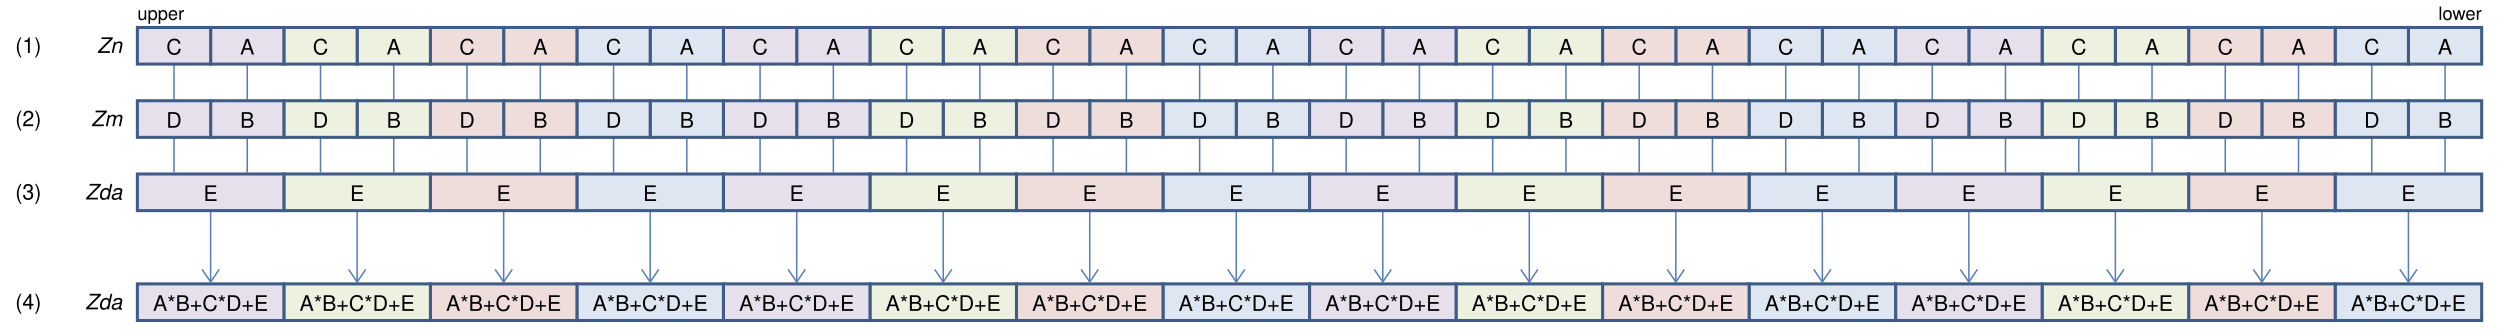
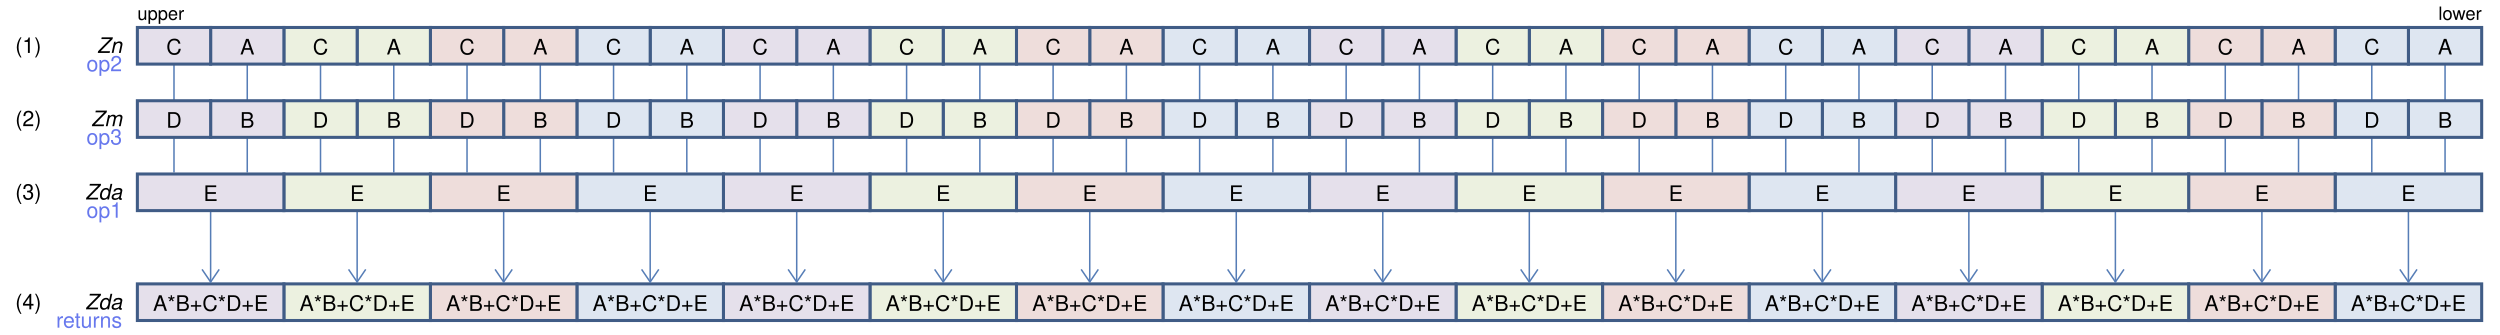
<svg xmlns="http://www.w3.org/2000/svg" viewBox="0 0 1638 219">
  <style>
.label { font: 14px Helvetica; dominant-baseline: middle; text-anchor: middle; }
.title-left { font: 12px Helvetica; dominant-baseline: middle; }
.title-right { font: 12px Helvetica; dominant-baseline: middle; text-anchor: end; }
.title-intrinsic { font: 12px Helvetica; dominant-baseline: middle; text-anchor: middle; fill: #6778ED; }
.title { font: 12px Helvetica; dominant-baseline: middle; text-anchor: middle; }
.title-unused { font: 12px Helvetica; dominant-baseline: middle; text-anchor: middle; fill: #AAA; }
.register-name { font: 14px Helvetica; dominant-baseline: middle; text-anchor: end; font-style: italic; }
.memory-name { font: 14px Helvetica; dominant-baseline: middle; text-anchor: end; }
.register-number { font: 14px Helvetica; dominant-baseline: middle; text-anchor: start; }
.intrinsic-name { font: 14px Helvetica; dominant-baseline: middle; text-anchor: end; fill: #6778ED; }
.intrinsic-color { fill: #6778ED; }
.small-label { font: 12px Helvetica; dominant-baseline: middle; text-anchor: middle; }
.label-10px { font: 10px Helvetica; dominant-baseline: middle; text-anchor: middle; }
.smaller-label { font: 9px Helvetica; dominant-baseline: middle; text-anchor: middle; }
.label-6px { font: 6px Helvetica; dominant-baseline: middle; text-anchor: middle; }
.label-7px { font: 7px Helvetica; dominant-baseline: middle; text-anchor: middle; }
.unused { fill: #AAA; }
.dim { fill: #888; }
</style>
  <defs>
    <marker id="arrowhead" markerWidth="10.75" markerHeight="24.5" refX="9.0" refY="6.125" orient="auto">
      <polyline points="0.5 0.5, 8.75 6.125, 0.5 11.75" stroke="#567DB6" stroke-width="1" fill="none" />
    </marker>
  </defs>
  <line stroke="#567DB6" stroke-width="1" x1="1578" x2="1578" y1="138.5" y2="185" />
  <line stroke="#567DB6" stroke-width="1" x1="1482" x2="1482" y1="138.5" y2="185" />
  <line stroke="#567DB6" stroke-width="1" x1="1386" x2="1386" y1="138.5" y2="185" />
  <line stroke="#567DB6" stroke-width="1" x1="1290" x2="1290" y1="138.5" y2="185" />
  <line stroke="#567DB6" stroke-width="1" x1="1194" x2="1194" y1="138.5" y2="185" />
  <line stroke="#567DB6" stroke-width="1" x1="1098" x2="1098" y1="138.5" y2="185" />
  <line stroke="#567DB6" stroke-width="1" x1="1002" x2="1002" y1="138.5" y2="185" />
  <line stroke="#567DB6" stroke-width="1" x1="906" x2="906" y1="138.5" y2="185" />
  <line stroke="#567DB6" stroke-width="1" x1="810" x2="810" y1="138.5" y2="185" />
  <line stroke="#567DB6" stroke-width="1" x1="714" x2="714" y1="138.5" y2="185" />
  <line stroke="#567DB6" stroke-width="1" x1="618" x2="618" y1="138.5" y2="185" />
  <line stroke="#567DB6" stroke-width="1" x1="522" x2="522" y1="138.5" y2="185" />
  <line stroke="#567DB6" stroke-width="1" x1="426" x2="426" y1="138.5" y2="185" />
  <line stroke="#567DB6" stroke-width="1" x1="330" x2="330" y1="138.5" y2="185" />
  <line stroke="#567DB6" stroke-width="1" x1="234" x2="234" y1="138.5" y2="185" />
  <line stroke="#567DB6" stroke-width="1" x1="138" x2="138" y1="138.5" y2="185" />
  <line stroke="#567DB6" stroke-width="1" x1="1602" x2="1602" y1="42.5" y2="65.5" />
  <line stroke="#567DB6" stroke-width="1" x1="1602" x2="1602" y1="90.5" y2="113" />
  <line stroke="#567DB6" stroke-width="1" x1="1554" x2="1554" y1="42.5" y2="65.5" />
  <line stroke="#567DB6" stroke-width="1" x1="1554" x2="1554" y1="90.5" y2="113" />
  <line stroke="#567DB6" stroke-width="1" x1="1506" x2="1506" y1="42.5" y2="65.5" />
  <line stroke="#567DB6" stroke-width="1" x1="1506" x2="1506" y1="90.5" y2="113" />
  <line stroke="#567DB6" stroke-width="1" x1="1458" x2="1458" y1="42.5" y2="65.5" />
  <line stroke="#567DB6" stroke-width="1" x1="1458" x2="1458" y1="90.5" y2="113" />
  <line stroke="#567DB6" stroke-width="1" x1="1410" x2="1410" y1="42.5" y2="65.5" />
  <line stroke="#567DB6" stroke-width="1" x1="1410" x2="1410" y1="90.5" y2="113" />
  <line stroke="#567DB6" stroke-width="1" x1="1362" x2="1362" y1="42.5" y2="65.5" />
  <line stroke="#567DB6" stroke-width="1" x1="1362" x2="1362" y1="90.5" y2="113" />
  <line stroke="#567DB6" stroke-width="1" x1="1314" x2="1314" y1="42.5" y2="65.5" />
  <line stroke="#567DB6" stroke-width="1" x1="1314" x2="1314" y1="90.5" y2="113" />
  <line stroke="#567DB6" stroke-width="1" x1="1266" x2="1266" y1="42.5" y2="65.5" />
  <line stroke="#567DB6" stroke-width="1" x1="1266" x2="1266" y1="90.5" y2="113" />
  <line stroke="#567DB6" stroke-width="1" x1="1218" x2="1218" y1="42.5" y2="65.5" />
  <line stroke="#567DB6" stroke-width="1" x1="1218" x2="1218" y1="90.5" y2="113" />
  <line stroke="#567DB6" stroke-width="1" x1="1170" x2="1170" y1="42.5" y2="65.5" />
  <line stroke="#567DB6" stroke-width="1" x1="1170" x2="1170" y1="90.5" y2="113" />
  <line stroke="#567DB6" stroke-width="1" x1="1122" x2="1122" y1="42.5" y2="65.5" />
  <line stroke="#567DB6" stroke-width="1" x1="1122" x2="1122" y1="90.5" y2="113" />
  <line stroke="#567DB6" stroke-width="1" x1="1074" x2="1074" y1="42.5" y2="65.5" />
  <line stroke="#567DB6" stroke-width="1" x1="1074" x2="1074" y1="90.5" y2="113" />
  <line stroke="#567DB6" stroke-width="1" x1="1026" x2="1026" y1="42.5" y2="65.5" />
  <line stroke="#567DB6" stroke-width="1" x1="1026" x2="1026" y1="90.5" y2="113" />
  <line stroke="#567DB6" stroke-width="1" x1="978" x2="978" y1="42.5" y2="65.5" />
  <line stroke="#567DB6" stroke-width="1" x1="978" x2="978" y1="90.5" y2="113" />
  <line stroke="#567DB6" stroke-width="1" x1="930" x2="930" y1="42.5" y2="65.5" />
  <line stroke="#567DB6" stroke-width="1" x1="930" x2="930" y1="90.5" y2="113" />
  <line stroke="#567DB6" stroke-width="1" x1="882" x2="882" y1="42.5" y2="65.5" />
  <line stroke="#567DB6" stroke-width="1" x1="882" x2="882" y1="90.5" y2="113" />
  <line stroke="#567DB6" stroke-width="1" x1="834" x2="834" y1="42.5" y2="65.5" />
  <line stroke="#567DB6" stroke-width="1" x1="834" x2="834" y1="90.5" y2="113" />
  <line stroke="#567DB6" stroke-width="1" x1="786" x2="786" y1="42.5" y2="65.5" />
  <line stroke="#567DB6" stroke-width="1" x1="786" x2="786" y1="90.5" y2="113" />
  <line stroke="#567DB6" stroke-width="1" x1="738" x2="738" y1="42.5" y2="65.5" />
  <line stroke="#567DB6" stroke-width="1" x1="738" x2="738" y1="90.5" y2="113" />
  <line stroke="#567DB6" stroke-width="1" x1="690" x2="690" y1="42.5" y2="65.5" />
  <line stroke="#567DB6" stroke-width="1" x1="690" x2="690" y1="90.5" y2="113" />
  <line stroke="#567DB6" stroke-width="1" x1="642" x2="642" y1="42.5" y2="65.5" />
  <line stroke="#567DB6" stroke-width="1" x1="642" x2="642" y1="90.5" y2="113" />
  <line stroke="#567DB6" stroke-width="1" x1="594" x2="594" y1="42.5" y2="65.5" />
  <line stroke="#567DB6" stroke-width="1" x1="594" x2="594" y1="90.5" y2="113" />
  <line stroke="#567DB6" stroke-width="1" x1="546" x2="546" y1="42.5" y2="65.5" />
  <line stroke="#567DB6" stroke-width="1" x1="546" x2="546" y1="90.5" y2="113" />
  <line stroke="#567DB6" stroke-width="1" x1="498" x2="498" y1="42.5" y2="65.5" />
  <line stroke="#567DB6" stroke-width="1" x1="498" x2="498" y1="90.5" y2="113" />
  <line stroke="#567DB6" stroke-width="1" x1="450" x2="450" y1="42.5" y2="65.5" />
  <line stroke="#567DB6" stroke-width="1" x1="450" x2="450" y1="90.5" y2="113" />
  <line stroke="#567DB6" stroke-width="1" x1="402" x2="402" y1="42.5" y2="65.5" />
  <line stroke="#567DB6" stroke-width="1" x1="402" x2="402" y1="90.5" y2="113" />
  <line stroke="#567DB6" stroke-width="1" x1="354" x2="354" y1="42.5" y2="65.5" />
  <line stroke="#567DB6" stroke-width="1" x1="354" x2="354" y1="90.5" y2="113" />
  <line stroke="#567DB6" stroke-width="1" x1="306" x2="306" y1="42.5" y2="65.5" />
  <line stroke="#567DB6" stroke-width="1" x1="306" x2="306" y1="90.5" y2="113" />
  <line stroke="#567DB6" stroke-width="1" x1="258" x2="258" y1="42.5" y2="65.5" />
  <line stroke="#567DB6" stroke-width="1" x1="258" x2="258" y1="90.5" y2="113" />
  <line stroke="#567DB6" stroke-width="1" x1="210" x2="210" y1="42.5" y2="65.5" />
  <line stroke="#567DB6" stroke-width="1" x1="210" x2="210" y1="90.5" y2="113" />
  <line stroke="#567DB6" stroke-width="1" x1="162" x2="162" y1="42.5" y2="65.5" />
  <line stroke="#567DB6" stroke-width="1" x1="162" x2="162" y1="90.5" y2="113" />
  <line stroke="#567DB6" stroke-width="1" x1="114" x2="114" y1="42.5" y2="65.5" />
  <line stroke="#567DB6" stroke-width="1" x1="114" x2="114" y1="90.5" y2="113" />
  <text class="title-left" x="90" y="9">upper</text>
  <text class="title-right" x="1626" y="9">lower</text>
  <rect fill="#DEE6F1" height="24" width="48" x="1578" y="18" />
  <rect fill="none" height="24" stroke="#405C86" stroke-width="2" width="48" x="1578" y="18" />
  <text class="label" x="1602" y="31">A</text>
  <rect fill="#DEE6F1" height="24" width="48" x="1530" y="18" />
  <rect fill="none" height="24" stroke="#405C86" stroke-width="2" width="48" x="1530" y="18" />
  <text class="label" x="1554" y="31">C</text>
  <rect fill="#EEDDDB" height="24" width="48" x="1482" y="18" />
  <rect fill="none" height="24" stroke="#405C86" stroke-width="2" width="48" x="1482" y="18" />
  <text class="label" x="1506" y="31">A</text>
  <rect fill="#EEDDDB" height="24" width="48" x="1434" y="18" />
  <rect fill="none" height="24" stroke="#405C86" stroke-width="2" width="48" x="1434" y="18" />
  <text class="label" x="1458" y="31">C</text>
  <rect fill="#ECF1E0" height="24" width="48" x="1386" y="18" />
  <rect fill="none" height="24" stroke="#405C86" stroke-width="2" width="48" x="1386" y="18" />
  <text class="label" x="1410" y="31">A</text>
  <rect fill="#ECF1E0" height="24" width="48" x="1338" y="18" />
  <rect fill="none" height="24" stroke="#405C86" stroke-width="2" width="48" x="1338" y="18" />
  <text class="label" x="1362" y="31">C</text>
  <rect fill="#E5E0EB" height="24" width="48" x="1290" y="18" />
  <rect fill="none" height="24" stroke="#405C86" stroke-width="2" width="48" x="1290" y="18" />
  <text class="label" x="1314" y="31">A</text>
  <rect fill="#E5E0EB" height="24" width="48" x="1242" y="18" />
  <rect fill="none" height="24" stroke="#405C86" stroke-width="2" width="48" x="1242" y="18" />
  <text class="label" x="1266" y="31">C</text>
  <rect fill="#DEE6F1" height="24" width="48" x="1194" y="18" />
  <rect fill="none" height="24" stroke="#405C86" stroke-width="2" width="48" x="1194" y="18" />
  <text class="label" x="1218" y="31">A</text>
  <rect fill="#DEE6F1" height="24" width="48" x="1146" y="18" />
  <rect fill="none" height="24" stroke="#405C86" stroke-width="2" width="48" x="1146" y="18" />
  <text class="label" x="1170" y="31">C</text>
  <rect fill="#EEDDDB" height="24" width="48" x="1098" y="18" />
  <rect fill="none" height="24" stroke="#405C86" stroke-width="2" width="48" x="1098" y="18" />
  <text class="label" x="1122" y="31">A</text>
  <rect fill="#EEDDDB" height="24" width="48" x="1050" y="18" />
  <rect fill="none" height="24" stroke="#405C86" stroke-width="2" width="48" x="1050" y="18" />
  <text class="label" x="1074" y="31">C</text>
  <rect fill="#ECF1E0" height="24" width="48" x="1002" y="18" />
  <rect fill="none" height="24" stroke="#405C86" stroke-width="2" width="48" x="1002" y="18" />
  <text class="label" x="1026" y="31">A</text>
  <rect fill="#ECF1E0" height="24" width="48" x="954" y="18" />
  <rect fill="none" height="24" stroke="#405C86" stroke-width="2" width="48" x="954" y="18" />
  <text class="label" x="978" y="31">C</text>
  <rect fill="#E5E0EB" height="24" width="48" x="906" y="18" />
  <rect fill="none" height="24" stroke="#405C86" stroke-width="2" width="48" x="906" y="18" />
  <text class="label" x="930" y="31">A</text>
  <rect fill="#E5E0EB" height="24" width="48" x="858" y="18" />
  <rect fill="none" height="24" stroke="#405C86" stroke-width="2" width="48" x="858" y="18" />
  <text class="label" x="882" y="31">C</text>
  <rect fill="#DEE6F1" height="24" width="48" x="810" y="18" />
  <rect fill="none" height="24" stroke="#405C86" stroke-width="2" width="48" x="810" y="18" />
  <text class="label" x="834" y="31">A</text>
  <rect fill="#DEE6F1" height="24" width="48" x="762" y="18" />
  <rect fill="none" height="24" stroke="#405C86" stroke-width="2" width="48" x="762" y="18" />
  <text class="label" x="786" y="31">C</text>
  <rect fill="#EEDDDB" height="24" width="48" x="714" y="18" />
  <rect fill="none" height="24" stroke="#405C86" stroke-width="2" width="48" x="714" y="18" />
  <text class="label" x="738" y="31">A</text>
  <rect fill="#EEDDDB" height="24" width="48" x="666" y="18" />
  <rect fill="none" height="24" stroke="#405C86" stroke-width="2" width="48" x="666" y="18" />
  <text class="label" x="690" y="31">C</text>
  <rect fill="#ECF1E0" height="24" width="48" x="618" y="18" />
  <rect fill="none" height="24" stroke="#405C86" stroke-width="2" width="48" x="618" y="18" />
  <text class="label" x="642" y="31">A</text>
  <rect fill="#ECF1E0" height="24" width="48" x="570" y="18" />
  <rect fill="none" height="24" stroke="#405C86" stroke-width="2" width="48" x="570" y="18" />
  <text class="label" x="594" y="31">C</text>
  <rect fill="#E5E0EB" height="24" width="48" x="522" y="18" />
  <rect fill="none" height="24" stroke="#405C86" stroke-width="2" width="48" x="522" y="18" />
  <text class="label" x="546" y="31">A</text>
  <rect fill="#E5E0EB" height="24" width="48" x="474" y="18" />
  <rect fill="none" height="24" stroke="#405C86" stroke-width="2" width="48" x="474" y="18" />
  <text class="label" x="498" y="31">C</text>
  <rect fill="#DEE6F1" height="24" width="48" x="426" y="18" />
  <rect fill="none" height="24" stroke="#405C86" stroke-width="2" width="48" x="426" y="18" />
  <text class="label" x="450" y="31">A</text>
  <rect fill="#DEE6F1" height="24" width="48" x="378" y="18" />
  <rect fill="none" height="24" stroke="#405C86" stroke-width="2" width="48" x="378" y="18" />
  <text class="label" x="402" y="31">C</text>
  <rect fill="#EEDDDB" height="24" width="48" x="330" y="18" />
  <rect fill="none" height="24" stroke="#405C86" stroke-width="2" width="48" x="330" y="18" />
  <text class="label" x="354" y="31">A</text>
  <rect fill="#EEDDDB" height="24" width="48" x="282" y="18" />
  <rect fill="none" height="24" stroke="#405C86" stroke-width="2" width="48" x="282" y="18" />
  <text class="label" x="306" y="31">C</text>
  <rect fill="#ECF1E0" height="24" width="48" x="234" y="18" />
  <rect fill="none" height="24" stroke="#405C86" stroke-width="2" width="48" x="234" y="18" />
  <text class="label" x="258" y="31">A</text>
  <rect fill="#ECF1E0" height="24" width="48" x="186" y="18" />
  <rect fill="none" height="24" stroke="#405C86" stroke-width="2" width="48" x="186" y="18" />
  <text class="label" x="210" y="31">C</text>
  <rect fill="#E5E0EB" height="24" width="48" x="138" y="18" />
  <rect fill="none" height="24" stroke="#405C86" stroke-width="2" width="48" x="138" y="18" />
  <text class="label" x="162" y="31">A</text>
  <rect fill="#E5E0EB" height="24" width="48" x="90" y="18" />
  <rect fill="none" height="24" stroke="#405C86" stroke-width="2" width="48" x="90" y="18" />
  <text class="label" x="114" y="31">C</text>
  <text class="register-name" x="80" y="30">Zn</text>
+   <text class="intrinsic-name" x="80" y="42">op2</text>
  <text class="register-number" x="10" y="30">(1)</text>
  <rect fill="#DEE6F1" height="24" width="48" x="1578" y="66" />
  <rect fill="none" height="24" stroke="#405C86" stroke-width="2" width="48" x="1578" y="66" />
  <text class="label" x="1602" y="79">B</text>
  <rect fill="#DEE6F1" height="24" width="48" x="1530" y="66" />
  <rect fill="none" height="24" stroke="#405C86" stroke-width="2" width="48" x="1530" y="66" />
  <text class="label" x="1554" y="79">D</text>
  <rect fill="#EEDDDB" height="24" width="48" x="1482" y="66" />
  <rect fill="none" height="24" stroke="#405C86" stroke-width="2" width="48" x="1482" y="66" />
  <text class="label" x="1506" y="79">B</text>
  <rect fill="#EEDDDB" height="24" width="48" x="1434" y="66" />
  <rect fill="none" height="24" stroke="#405C86" stroke-width="2" width="48" x="1434" y="66" />
  <text class="label" x="1458" y="79">D</text>
  <rect fill="#ECF1E0" height="24" width="48" x="1386" y="66" />
  <rect fill="none" height="24" stroke="#405C86" stroke-width="2" width="48" x="1386" y="66" />
  <text class="label" x="1410" y="79">B</text>
  <rect fill="#ECF1E0" height="24" width="48" x="1338" y="66" />
  <rect fill="none" height="24" stroke="#405C86" stroke-width="2" width="48" x="1338" y="66" />
  <text class="label" x="1362" y="79">D</text>
  <rect fill="#E5E0EB" height="24" width="48" x="1290" y="66" />
  <rect fill="none" height="24" stroke="#405C86" stroke-width="2" width="48" x="1290" y="66" />
  <text class="label" x="1314" y="79">B</text>
  <rect fill="#E5E0EB" height="24" width="48" x="1242" y="66" />
  <rect fill="none" height="24" stroke="#405C86" stroke-width="2" width="48" x="1242" y="66" />
  <text class="label" x="1266" y="79">D</text>
  <rect fill="#DEE6F1" height="24" width="48" x="1194" y="66" />
  <rect fill="none" height="24" stroke="#405C86" stroke-width="2" width="48" x="1194" y="66" />
  <text class="label" x="1218" y="79">B</text>
  <rect fill="#DEE6F1" height="24" width="48" x="1146" y="66" />
  <rect fill="none" height="24" stroke="#405C86" stroke-width="2" width="48" x="1146" y="66" />
  <text class="label" x="1170" y="79">D</text>
  <rect fill="#EEDDDB" height="24" width="48" x="1098" y="66" />
  <rect fill="none" height="24" stroke="#405C86" stroke-width="2" width="48" x="1098" y="66" />
  <text class="label" x="1122" y="79">B</text>
  <rect fill="#EEDDDB" height="24" width="48" x="1050" y="66" />
  <rect fill="none" height="24" stroke="#405C86" stroke-width="2" width="48" x="1050" y="66" />
  <text class="label" x="1074" y="79">D</text>
  <rect fill="#ECF1E0" height="24" width="48" x="1002" y="66" />
  <rect fill="none" height="24" stroke="#405C86" stroke-width="2" width="48" x="1002" y="66" />
  <text class="label" x="1026" y="79">B</text>
  <rect fill="#ECF1E0" height="24" width="48" x="954" y="66" />
  <rect fill="none" height="24" stroke="#405C86" stroke-width="2" width="48" x="954" y="66" />
  <text class="label" x="978" y="79">D</text>
  <rect fill="#E5E0EB" height="24" width="48" x="906" y="66" />
  <rect fill="none" height="24" stroke="#405C86" stroke-width="2" width="48" x="906" y="66" />
  <text class="label" x="930" y="79">B</text>
  <rect fill="#E5E0EB" height="24" width="48" x="858" y="66" />
  <rect fill="none" height="24" stroke="#405C86" stroke-width="2" width="48" x="858" y="66" />
  <text class="label" x="882" y="79">D</text>
  <rect fill="#DEE6F1" height="24" width="48" x="810" y="66" />
  <rect fill="none" height="24" stroke="#405C86" stroke-width="2" width="48" x="810" y="66" />
  <text class="label" x="834" y="79">B</text>
  <rect fill="#DEE6F1" height="24" width="48" x="762" y="66" />
  <rect fill="none" height="24" stroke="#405C86" stroke-width="2" width="48" x="762" y="66" />
  <text class="label" x="786" y="79">D</text>
  <rect fill="#EEDDDB" height="24" width="48" x="714" y="66" />
  <rect fill="none" height="24" stroke="#405C86" stroke-width="2" width="48" x="714" y="66" />
  <text class="label" x="738" y="79">B</text>
  <rect fill="#EEDDDB" height="24" width="48" x="666" y="66" />
  <rect fill="none" height="24" stroke="#405C86" stroke-width="2" width="48" x="666" y="66" />
  <text class="label" x="690" y="79">D</text>
  <rect fill="#ECF1E0" height="24" width="48" x="618" y="66" />
  <rect fill="none" height="24" stroke="#405C86" stroke-width="2" width="48" x="618" y="66" />
  <text class="label" x="642" y="79">B</text>
  <rect fill="#ECF1E0" height="24" width="48" x="570" y="66" />
  <rect fill="none" height="24" stroke="#405C86" stroke-width="2" width="48" x="570" y="66" />
  <text class="label" x="594" y="79">D</text>
  <rect fill="#E5E0EB" height="24" width="48" x="522" y="66" />
  <rect fill="none" height="24" stroke="#405C86" stroke-width="2" width="48" x="522" y="66" />
  <text class="label" x="546" y="79">B</text>
  <rect fill="#E5E0EB" height="24" width="48" x="474" y="66" />
  <rect fill="none" height="24" stroke="#405C86" stroke-width="2" width="48" x="474" y="66" />
  <text class="label" x="498" y="79">D</text>
  <rect fill="#DEE6F1" height="24" width="48" x="426" y="66" />
  <rect fill="none" height="24" stroke="#405C86" stroke-width="2" width="48" x="426" y="66" />
  <text class="label" x="450" y="79">B</text>
  <rect fill="#DEE6F1" height="24" width="48" x="378" y="66" />
  <rect fill="none" height="24" stroke="#405C86" stroke-width="2" width="48" x="378" y="66" />
  <text class="label" x="402" y="79">D</text>
  <rect fill="#EEDDDB" height="24" width="48" x="330" y="66" />
  <rect fill="none" height="24" stroke="#405C86" stroke-width="2" width="48" x="330" y="66" />
  <text class="label" x="354" y="79">B</text>
  <rect fill="#EEDDDB" height="24" width="48" x="282" y="66" />
  <rect fill="none" height="24" stroke="#405C86" stroke-width="2" width="48" x="282" y="66" />
  <text class="label" x="306" y="79">D</text>
  <rect fill="#ECF1E0" height="24" width="48" x="234" y="66" />
  <rect fill="none" height="24" stroke="#405C86" stroke-width="2" width="48" x="234" y="66" />
  <text class="label" x="258" y="79">B</text>
  <rect fill="#ECF1E0" height="24" width="48" x="186" y="66" />
  <rect fill="none" height="24" stroke="#405C86" stroke-width="2" width="48" x="186" y="66" />
  <text class="label" x="210" y="79">D</text>
  <rect fill="#E5E0EB" height="24" width="48" x="138" y="66" />
  <rect fill="none" height="24" stroke="#405C86" stroke-width="2" width="48" x="138" y="66" />
  <text class="label" x="162" y="79">B</text>
  <rect fill="#E5E0EB" height="24" width="48" x="90" y="66" />
  <rect fill="none" height="24" stroke="#405C86" stroke-width="2" width="48" x="90" y="66" />
  <text class="label" x="114" y="79">D</text>
  <text class="register-name" x="80" y="78">Zm</text>
+   <text class="intrinsic-name" x="80" y="90">op3</text>
  <text class="register-number" x="10" y="78">(2)</text>
  <rect fill="#DEE6F1" height="24" width="96" x="1530" y="114" />
  <rect fill="none" height="24" stroke="#405C86" stroke-width="2" width="96" x="1530" y="114" />
  <text class="label" x="1578" y="127">E</text>
  <rect fill="#EEDDDB" height="24" width="96" x="1434" y="114" />
  <rect fill="none" height="24" stroke="#405C86" stroke-width="2" width="96" x="1434" y="114" />
  <text class="label" x="1482" y="127">E</text>
  <rect fill="#ECF1E0" height="24" width="96" x="1338" y="114" />
  <rect fill="none" height="24" stroke="#405C86" stroke-width="2" width="96" x="1338" y="114" />
  <text class="label" x="1386" y="127">E</text>
  <rect fill="#E5E0EB" height="24" width="96" x="1242" y="114" />
  <rect fill="none" height="24" stroke="#405C86" stroke-width="2" width="96" x="1242" y="114" />
  <text class="label" x="1290" y="127">E</text>
  <rect fill="#DEE6F1" height="24" width="96" x="1146" y="114" />
  <rect fill="none" height="24" stroke="#405C86" stroke-width="2" width="96" x="1146" y="114" />
  <text class="label" x="1194" y="127">E</text>
  <rect fill="#EEDDDB" height="24" width="96" x="1050" y="114" />
  <rect fill="none" height="24" stroke="#405C86" stroke-width="2" width="96" x="1050" y="114" />
  <text class="label" x="1098" y="127">E</text>
  <rect fill="#ECF1E0" height="24" width="96" x="954" y="114" />
  <rect fill="none" height="24" stroke="#405C86" stroke-width="2" width="96" x="954" y="114" />
  <text class="label" x="1002" y="127">E</text>
  <rect fill="#E5E0EB" height="24" width="96" x="858" y="114" />
  <rect fill="none" height="24" stroke="#405C86" stroke-width="2" width="96" x="858" y="114" />
  <text class="label" x="906" y="127">E</text>
  <rect fill="#DEE6F1" height="24" width="96" x="762" y="114" />
  <rect fill="none" height="24" stroke="#405C86" stroke-width="2" width="96" x="762" y="114" />
  <text class="label" x="810" y="127">E</text>
  <rect fill="#EEDDDB" height="24" width="96" x="666" y="114" />
  <rect fill="none" height="24" stroke="#405C86" stroke-width="2" width="96" x="666" y="114" />
  <text class="label" x="714" y="127">E</text>
  <rect fill="#ECF1E0" height="24" width="96" x="570" y="114" />
  <rect fill="none" height="24" stroke="#405C86" stroke-width="2" width="96" x="570" y="114" />
  <text class="label" x="618" y="127">E</text>
  <rect fill="#E5E0EB" height="24" width="96" x="474" y="114" />
  <rect fill="none" height="24" stroke="#405C86" stroke-width="2" width="96" x="474" y="114" />
  <text class="label" x="522" y="127">E</text>
  <rect fill="#DEE6F1" height="24" width="96" x="378" y="114" />
  <rect fill="none" height="24" stroke="#405C86" stroke-width="2" width="96" x="378" y="114" />
  <text class="label" x="426" y="127">E</text>
  <rect fill="#EEDDDB" height="24" width="96" x="282" y="114" />
  <rect fill="none" height="24" stroke="#405C86" stroke-width="2" width="96" x="282" y="114" />
  <text class="label" x="330" y="127">E</text>
  <rect fill="#ECF1E0" height="24" width="96" x="186" y="114" />
  <rect fill="none" height="24" stroke="#405C86" stroke-width="2" width="96" x="186" y="114" />
  <text class="label" x="234" y="127">E</text>
  <rect fill="#E5E0EB" height="24" width="96" x="90" y="114" />
  <rect fill="none" height="24" stroke="#405C86" stroke-width="2" width="96" x="90" y="114" />
  <text class="label" x="138" y="127">E</text>
  <text class="register-name" x="80" y="126">Zda</text>
+   <text class="intrinsic-name" x="80" y="138">op1</text>
  <text class="register-number" x="10" y="126">(3)</text>
  <rect fill="#DEE6F1" height="24" width="96" x="1530" y="186" />
  <rect fill="none" height="24" stroke="#405C86" stroke-width="2" width="96" x="1530" y="186" />
  <text class="label" x="1578" y="199">A*B+C*D+E</text>
  <rect fill="#EEDDDB" height="24" width="96" x="1434" y="186" />
  <rect fill="none" height="24" stroke="#405C86" stroke-width="2" width="96" x="1434" y="186" />
  <text class="label" x="1482" y="199">A*B+C*D+E</text>
  <rect fill="#ECF1E0" height="24" width="96" x="1338" y="186" />
  <rect fill="none" height="24" stroke="#405C86" stroke-width="2" width="96" x="1338" y="186" />
  <text class="label" x="1386" y="199">A*B+C*D+E</text>
  <rect fill="#E5E0EB" height="24" width="96" x="1242" y="186" />
  <rect fill="none" height="24" stroke="#405C86" stroke-width="2" width="96" x="1242" y="186" />
  <text class="label" x="1290" y="199">A*B+C*D+E</text>
  <rect fill="#DEE6F1" height="24" width="96" x="1146" y="186" />
  <rect fill="none" height="24" stroke="#405C86" stroke-width="2" width="96" x="1146" y="186" />
  <text class="label" x="1194" y="199">A*B+C*D+E</text>
  <rect fill="#EEDDDB" height="24" width="96" x="1050" y="186" />
  <rect fill="none" height="24" stroke="#405C86" stroke-width="2" width="96" x="1050" y="186" />
  <text class="label" x="1098" y="199">A*B+C*D+E</text>
  <rect fill="#ECF1E0" height="24" width="96" x="954" y="186" />
  <rect fill="none" height="24" stroke="#405C86" stroke-width="2" width="96" x="954" y="186" />
  <text class="label" x="1002" y="199">A*B+C*D+E</text>
  <rect fill="#E5E0EB" height="24" width="96" x="858" y="186" />
  <rect fill="none" height="24" stroke="#405C86" stroke-width="2" width="96" x="858" y="186" />
  <text class="label" x="906" y="199">A*B+C*D+E</text>
  <rect fill="#DEE6F1" height="24" width="96" x="762" y="186" />
  <rect fill="none" height="24" stroke="#405C86" stroke-width="2" width="96" x="762" y="186" />
  <text class="label" x="810" y="199">A*B+C*D+E</text>
  <rect fill="#EEDDDB" height="24" width="96" x="666" y="186" />
  <rect fill="none" height="24" stroke="#405C86" stroke-width="2" width="96" x="666" y="186" />
  <text class="label" x="714" y="199">A*B+C*D+E</text>
  <rect fill="#ECF1E0" height="24" width="96" x="570" y="186" />
  <rect fill="none" height="24" stroke="#405C86" stroke-width="2" width="96" x="570" y="186" />
  <text class="label" x="618" y="199">A*B+C*D+E</text>
  <rect fill="#E5E0EB" height="24" width="96" x="474" y="186" />
  <rect fill="none" height="24" stroke="#405C86" stroke-width="2" width="96" x="474" y="186" />
  <text class="label" x="522" y="199">A*B+C*D+E</text>
  <rect fill="#DEE6F1" height="24" width="96" x="378" y="186" />
  <rect fill="none" height="24" stroke="#405C86" stroke-width="2" width="96" x="378" y="186" />
  <text class="label" x="426" y="199">A*B+C*D+E</text>
  <rect fill="#EEDDDB" height="24" width="96" x="282" y="186" />
  <rect fill="none" height="24" stroke="#405C86" stroke-width="2" width="96" x="282" y="186" />
  <text class="label" x="330" y="199">A*B+C*D+E</text>
  <rect fill="#ECF1E0" height="24" width="96" x="186" y="186" />
  <rect fill="none" height="24" stroke="#405C86" stroke-width="2" width="96" x="186" y="186" />
  <text class="label" x="234" y="199">A*B+C*D+E</text>
  <rect fill="#E5E0EB" height="24" width="96" x="90" y="186" />
  <rect fill="none" height="24" stroke="#405C86" stroke-width="2" width="96" x="90" y="186" />
  <text class="label" x="138" y="199">A*B+C*D+E</text>
  <text class="register-name" x="80" y="198">Zda</text>
+   <text class="intrinsic-name" x="80" y="210">returns</text>
  <text class="register-number" x="10" y="198">(4)</text>
  <line marker-end="url(#arrowhead)" stroke="none" x1="1578" x2="1578" y1="138.5" y2="185" />
  <line marker-end="url(#arrowhead)" stroke="none" x1="1482" x2="1482" y1="138.5" y2="185" />
  <line marker-end="url(#arrowhead)" stroke="none" x1="1386" x2="1386" y1="138.5" y2="185" />
  <line marker-end="url(#arrowhead)" stroke="none" x1="1290" x2="1290" y1="138.5" y2="185" />
  <line marker-end="url(#arrowhead)" stroke="none" x1="1194" x2="1194" y1="138.5" y2="185" />
  <line marker-end="url(#arrowhead)" stroke="none" x1="1098" x2="1098" y1="138.5" y2="185" />
  <line marker-end="url(#arrowhead)" stroke="none" x1="1002" x2="1002" y1="138.5" y2="185" />
  <line marker-end="url(#arrowhead)" stroke="none" x1="906" x2="906" y1="138.5" y2="185" />
  <line marker-end="url(#arrowhead)" stroke="none" x1="810" x2="810" y1="138.5" y2="185" />
  <line marker-end="url(#arrowhead)" stroke="none" x1="714" x2="714" y1="138.5" y2="185" />
  <line marker-end="url(#arrowhead)" stroke="none" x1="618" x2="618" y1="138.5" y2="185" />
  <line marker-end="url(#arrowhead)" stroke="none" x1="522" x2="522" y1="138.5" y2="185" />
  <line marker-end="url(#arrowhead)" stroke="none" x1="426" x2="426" y1="138.5" y2="185" />
  <line marker-end="url(#arrowhead)" stroke="none" x1="330" x2="330" y1="138.5" y2="185" />
  <line marker-end="url(#arrowhead)" stroke="none" x1="234" x2="234" y1="138.5" y2="185" />
  <line marker-end="url(#arrowhead)" stroke="none" x1="138" x2="138" y1="138.5" y2="185" />
</svg>
